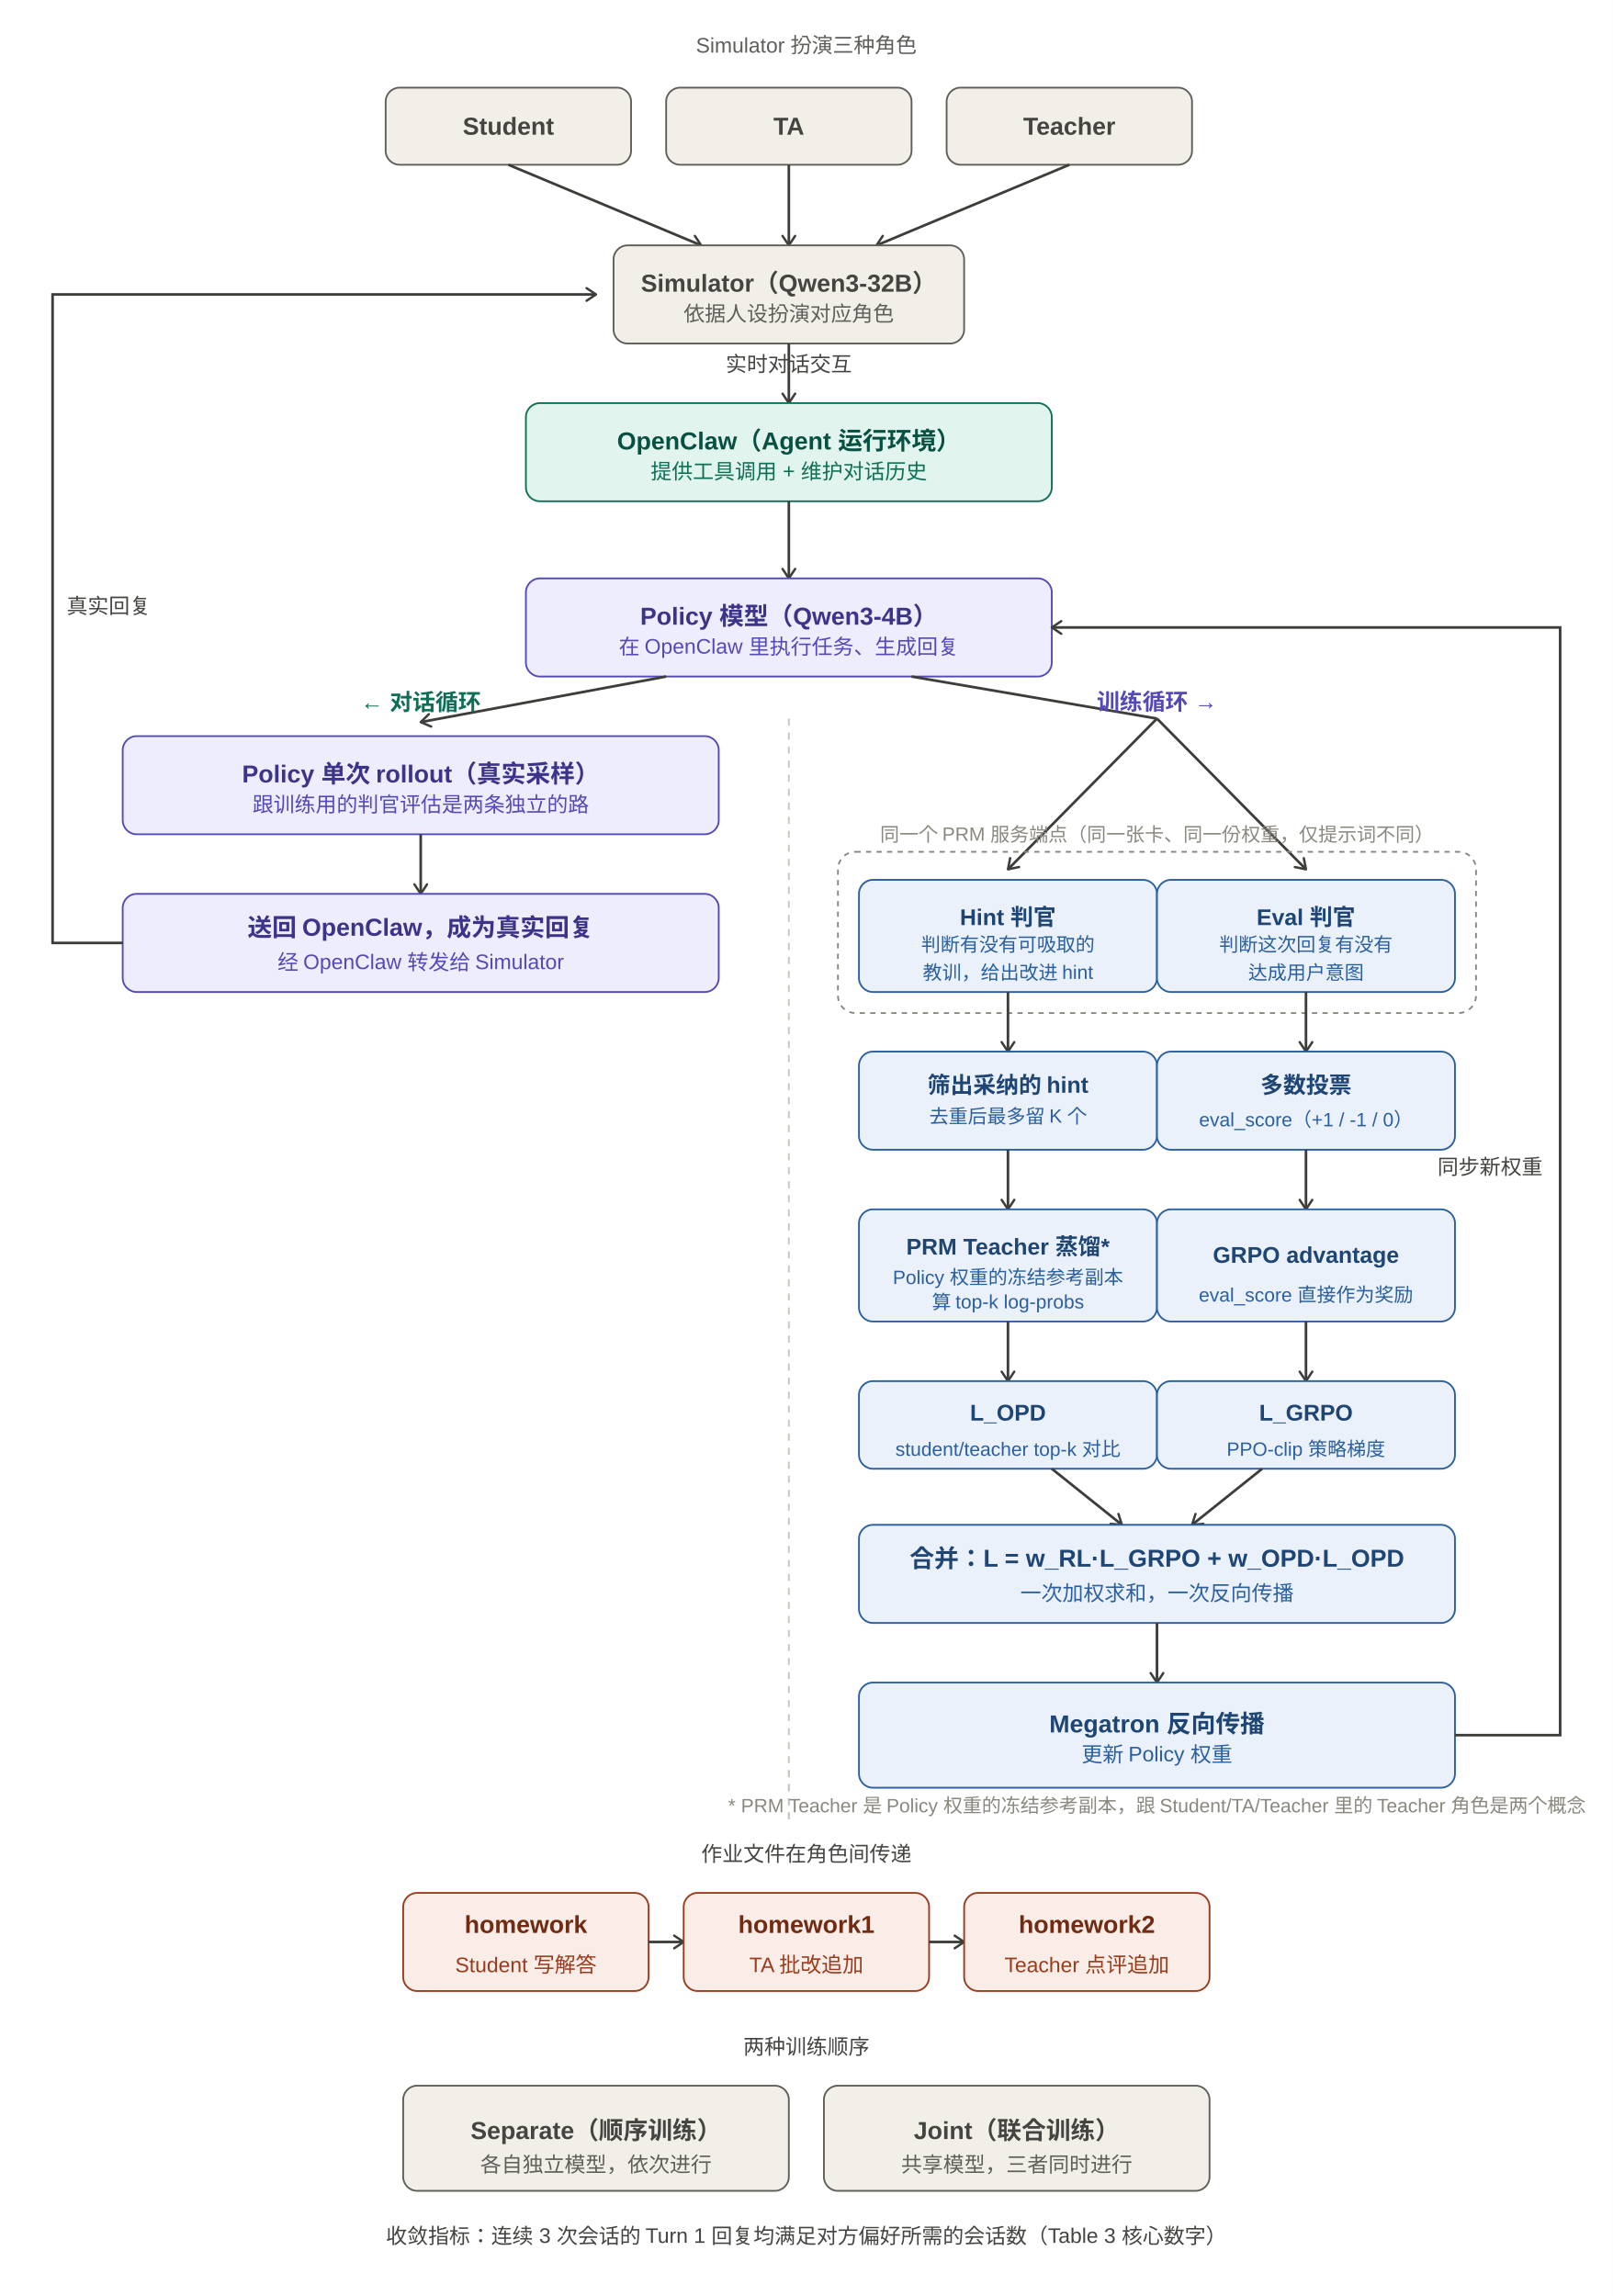
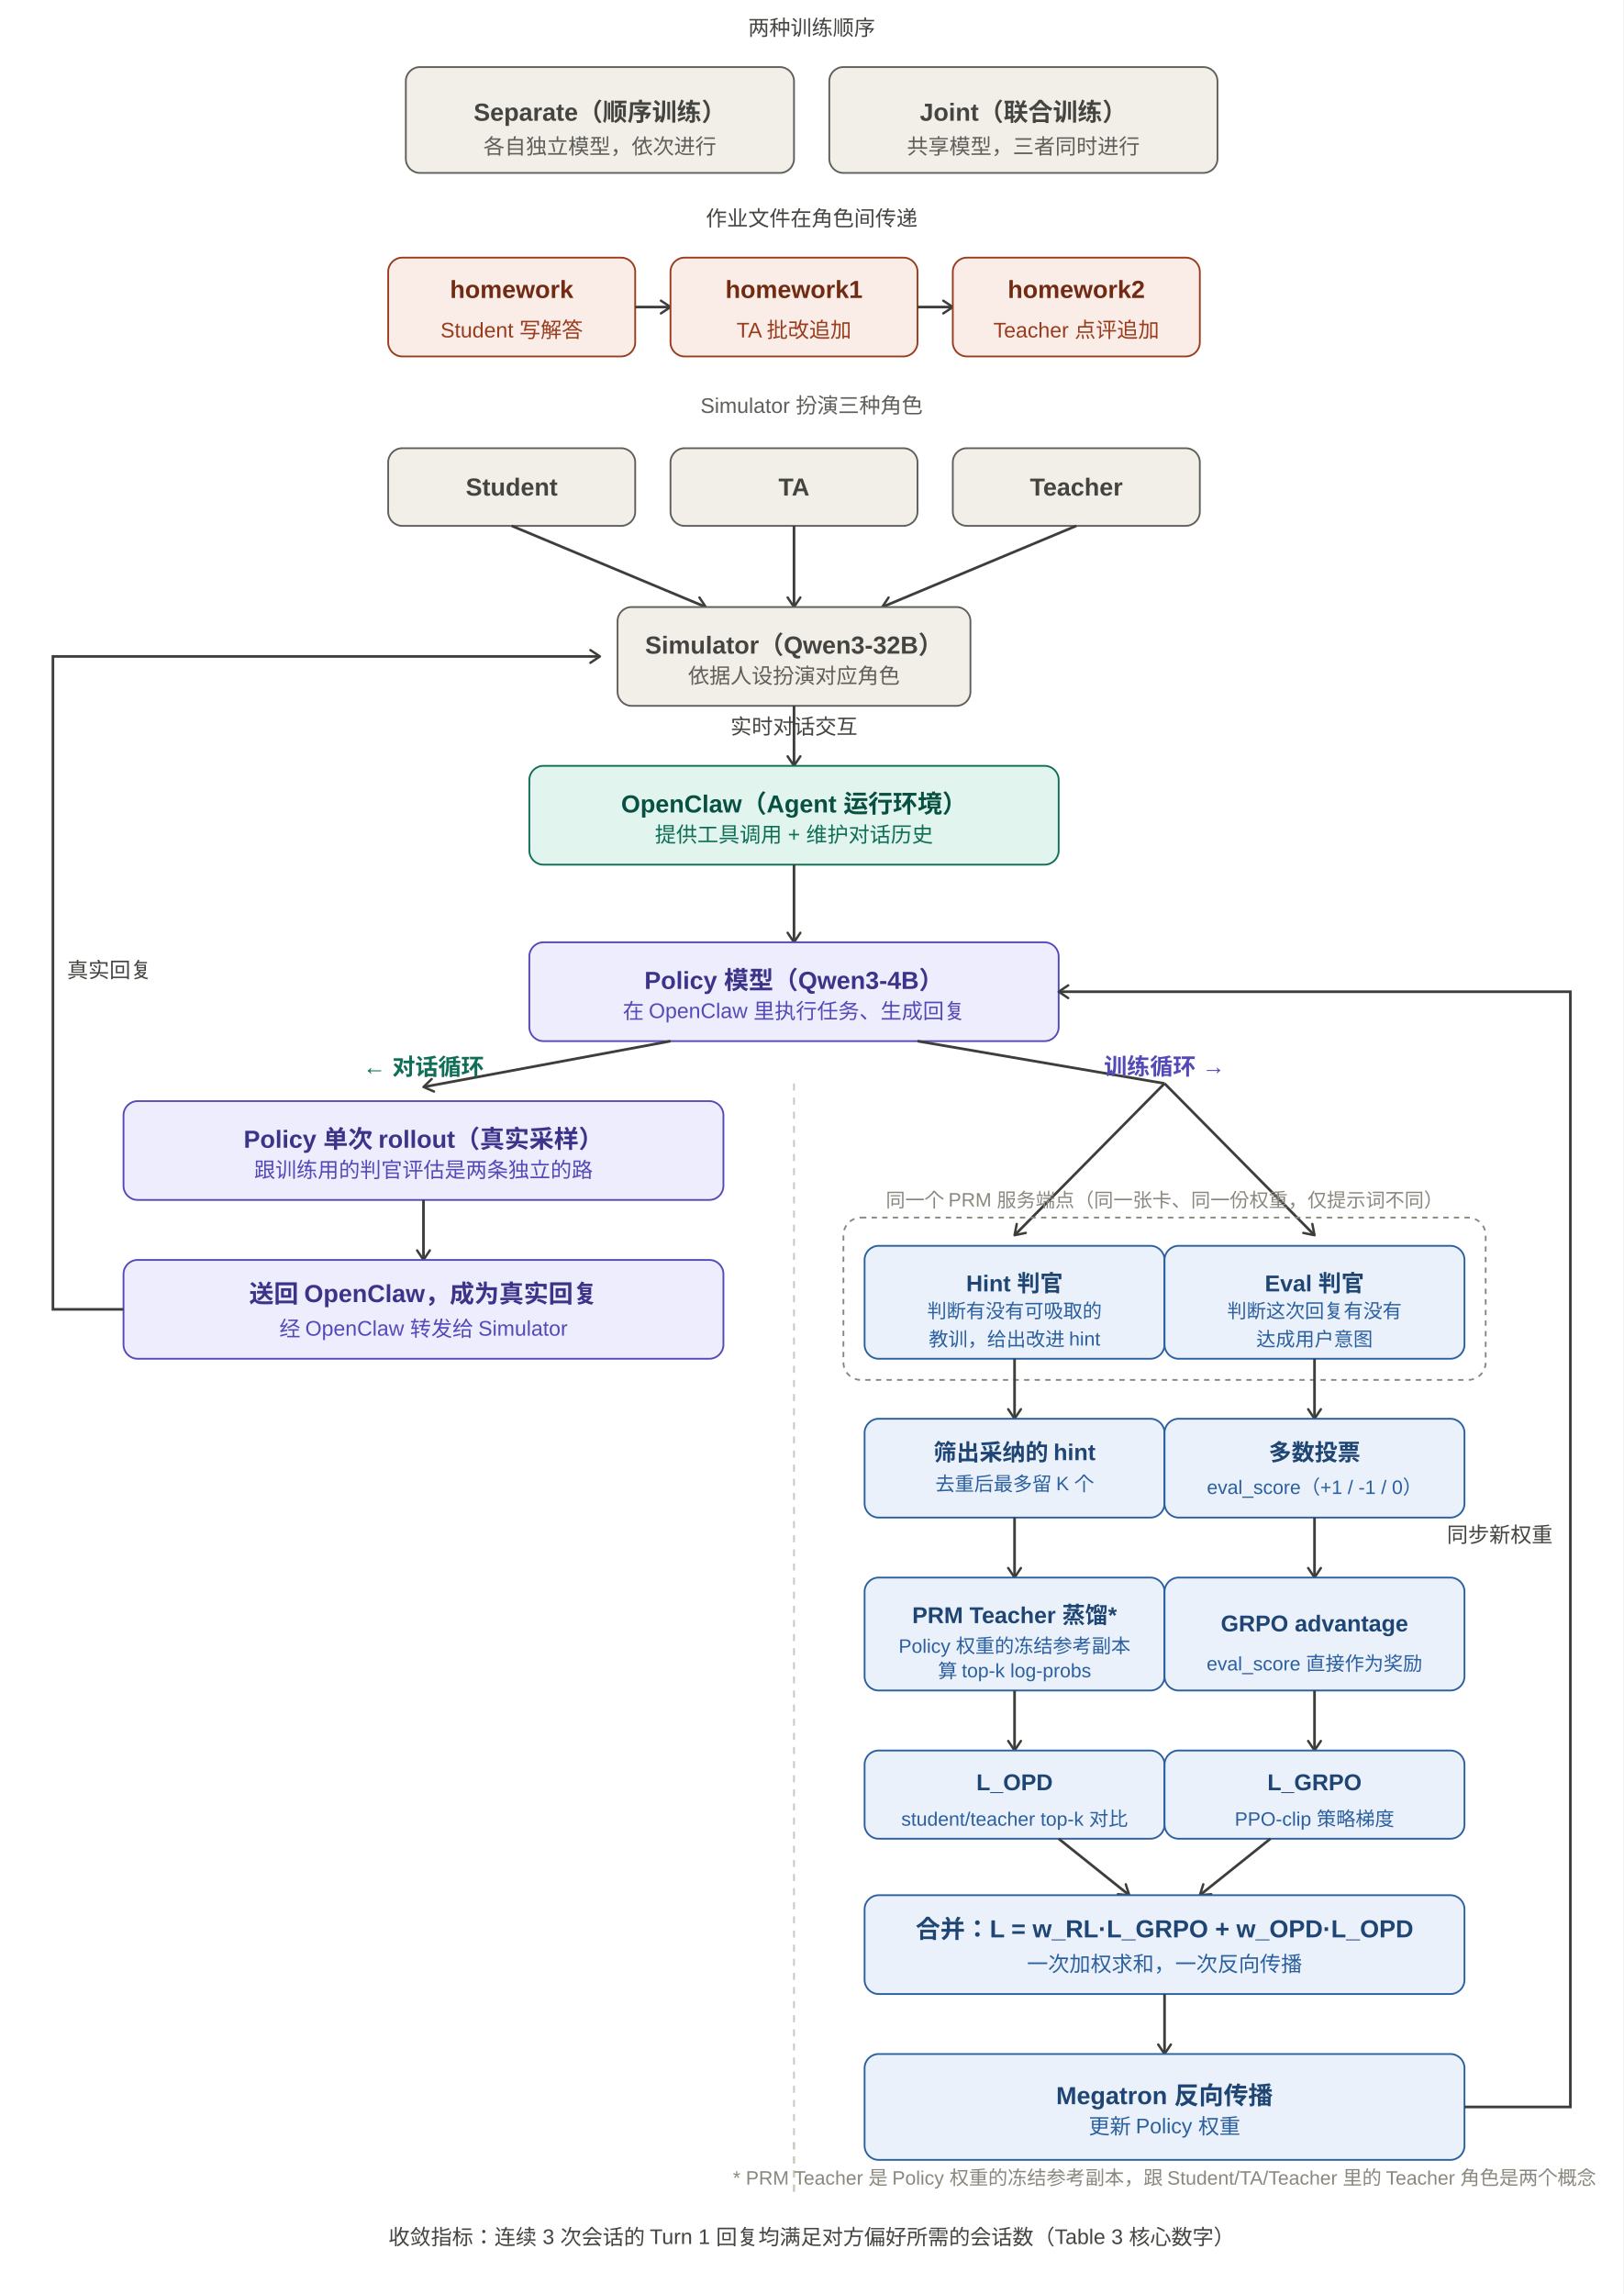
- <svg xmlns="http://www.w3.org/2000/svg" width="920" height="1310" viewBox="0 0 920 1310" role="img">
+ <svg xmlns="http://www.w3.org/2000/svg" width="920" height="1300" viewBox="0 0 920 1300" role="img">
  <defs>
    <marker id="arrow" viewBox="0 0 10 10" refX="8" refY="5" markerWidth="6" markerHeight="6" orient="auto-start-reverse">
      <path d="M2 1L8 5L2 9" fill="none" stroke="#3d3d3a" stroke-width="1.5" stroke-linecap="round" stroke-linejoin="round" />
    </marker>
  </defs>
-   <rect x="0" y="0" width="920" height="1310" fill="#ffffff" />
-   <text x="460" y="30" text-anchor="middle" font-family="Arial, sans-serif" font-size="12" fill="#5F5E5A">Simulator 扮演三种角色</text>
+   <rect x="0" y="0" width="920" height="1300" fill="#ffffff" />
+   <text x="460" y="20" text-anchor="middle" font-family="Arial, sans-serif" font-size="12" fill="#444441">两种训练顺序</text>
  <g>
-     <rect x="220" y="50" width="140" height="44" rx="8" fill="#F1EFE8" stroke="#5F5E5A" stroke-width="1" />
-     <text x="290" y="72" text-anchor="middle" dominant-baseline="central" font-family="Arial, sans-serif" font-size="14" font-weight="600" fill="#444441">Student</text>
+     <rect x="230" y="38" width="220" height="60" rx="8" fill="#F1EFE8" stroke="#5F5E5A" stroke-width="1" />
+     <text x="340" y="60" text-anchor="middle" dominant-baseline="central" font-family="Arial, sans-serif" font-size="14" font-weight="600" fill="#444441">Separate（顺序训练）</text>
+     <text x="340" y="82" text-anchor="middle" dominant-baseline="central" font-family="Arial, sans-serif" font-size="12" fill="#5F5E5A">各自独立模型，依次进行</text>
  </g>
  <g>
-     <rect x="380" y="50" width="140" height="44" rx="8" fill="#F1EFE8" stroke="#5F5E5A" stroke-width="1" />
-     <text x="450" y="72" text-anchor="middle" dominant-baseline="central" font-family="Arial, sans-serif" font-size="14" font-weight="600" fill="#444441">TA</text>
+     <rect x="470" y="38" width="220" height="60" rx="8" fill="#F1EFE8" stroke="#5F5E5A" stroke-width="1" />
+     <text x="580" y="60" text-anchor="middle" dominant-baseline="central" font-family="Arial, sans-serif" font-size="14" font-weight="600" fill="#444441">Joint（联合训练）</text>
+     <text x="580" y="82" text-anchor="middle" dominant-baseline="central" font-family="Arial, sans-serif" font-size="12" fill="#5F5E5A">共享模型，三者同时进行</text>
+   </g>
+   <text x="460" y="128" text-anchor="middle" font-family="Arial, sans-serif" font-size="12" fill="#444441">作业文件在角色间传递</text>
+   <g>
+     <rect x="220" y="146" width="140" height="56" rx="8" fill="#FAECE7" stroke="#993C1D" stroke-width="1" />
+     <text x="290" y="164" text-anchor="middle" dominant-baseline="central" font-family="Arial, sans-serif" font-size="14" font-weight="600" fill="#712B13">homework</text>
+     <text x="290" y="184" text-anchor="middle" dominant-baseline="central" font-family="Arial, sans-serif" font-size="12" fill="#993C1D">Student 写解答</text>
+   </g>
+   <line x1="360" y1="174" x2="380" y2="174" stroke="#3d3d3a" stroke-width="1.5" marker-end="url(#arrow)" />
+   <g>
+     <rect x="380" y="146" width="140" height="56" rx="8" fill="#FAECE7" stroke="#993C1D" stroke-width="1" />
+     <text x="450" y="164" text-anchor="middle" dominant-baseline="central" font-family="Arial, sans-serif" font-size="14" font-weight="600" fill="#712B13">homework1</text>
+     <text x="450" y="184" text-anchor="middle" dominant-baseline="central" font-family="Arial, sans-serif" font-size="12" fill="#993C1D">TA 批改追加</text>
+   </g>
+   <line x1="520" y1="174" x2="540" y2="174" stroke="#3d3d3a" stroke-width="1.5" marker-end="url(#arrow)" />
+   <g>
+     <rect x="540" y="146" width="140" height="56" rx="8" fill="#FAECE7" stroke="#993C1D" stroke-width="1" />
+     <text x="610" y="164" text-anchor="middle" dominant-baseline="central" font-family="Arial, sans-serif" font-size="14" font-weight="600" fill="#712B13">homework2</text>
+     <text x="610" y="184" text-anchor="middle" dominant-baseline="central" font-family="Arial, sans-serif" font-size="12" fill="#993C1D">Teacher 点评追加</text>
+   </g>
+   <text x="460" y="234" text-anchor="middle" font-family="Arial, sans-serif" font-size="12" fill="#5F5E5A">Simulator 扮演三种角色</text>
+   <g>
+     <rect x="220" y="254" width="140" height="44" rx="8" fill="#F1EFE8" stroke="#5F5E5A" stroke-width="1" />
+     <text x="290" y="276" text-anchor="middle" dominant-baseline="central" font-family="Arial, sans-serif" font-size="14" font-weight="600" fill="#444441">Student</text>
  </g>
  <g>
-     <rect x="540" y="50" width="140" height="44" rx="8" fill="#F1EFE8" stroke="#5F5E5A" stroke-width="1" />
-     <text x="610" y="72" text-anchor="middle" dominant-baseline="central" font-family="Arial, sans-serif" font-size="14" font-weight="600" fill="#444441">Teacher</text>
-   </g>
-   <line x1="290" y1="94" x2="400" y2="140" stroke="#3d3d3a" stroke-width="1.5" marker-end="url(#arrow)" />
-   <line x1="450" y1="94" x2="450" y2="140" stroke="#3d3d3a" stroke-width="1.5" marker-end="url(#arrow)" />
-   <line x1="610" y1="94" x2="500" y2="140" stroke="#3d3d3a" stroke-width="1.5" marker-end="url(#arrow)" />
-   <g>
-     <rect x="350" y="140" width="200" height="56" rx="8" fill="#F1EFE8" stroke="#5F5E5A" stroke-width="1" />
-     <text x="450" y="158" text-anchor="middle" dominant-baseline="central" font-family="Arial, sans-serif" font-size="14" font-weight="600" fill="#444441">Simulator（Qwen3-32B）</text>
-     <text x="450" y="178" text-anchor="middle" dominant-baseline="central" font-family="Arial, sans-serif" font-size="12" fill="#5F5E5A">依据人设扮演对应角色</text>
-   </g>
-   <text x="450" y="212" text-anchor="middle" font-family="Arial, sans-serif" font-size="12" fill="#444441">实时对话交互</text>
-   <line x1="450" y1="196" x2="450" y2="230" stroke="#3d3d3a" stroke-width="1.5" marker-end="url(#arrow)" />
-   <g>
-     <rect x="300" y="230" width="300" height="56" rx="8" fill="#E1F5EE" stroke="#0F6E56" stroke-width="1" />
-     <text x="450" y="248" text-anchor="middle" dominant-baseline="central" font-family="Arial, sans-serif" font-size="14" font-weight="600" fill="#085041">OpenClaw（Agent 运行环境）</text>
-     <text x="450" y="268" text-anchor="middle" dominant-baseline="central" font-family="Arial, sans-serif" font-size="12" fill="#0F6E56">提供工具调用 + 维护对话历史</text>
-   </g>
-   <line x1="450" y1="286" x2="450" y2="330" stroke="#3d3d3a" stroke-width="1.5" marker-end="url(#arrow)" />
-   <g>
-     <rect x="300" y="330" width="300" height="56" rx="8" fill="#EEEDFE" stroke="#534AB7" stroke-width="1" />
-     <text x="450" y="348" text-anchor="middle" dominant-baseline="central" font-family="Arial, sans-serif" font-size="14" font-weight="600" fill="#3C3489">Policy 模型（Qwen3-4B）</text>
-     <text x="450" y="368" text-anchor="middle" dominant-baseline="central" font-family="Arial, sans-serif" font-size="12" fill="#534AB7">在 OpenClaw 里执行任务、生成回复</text>
-   </g>
-   <line x1="380" y1="386" x2="240" y2="412" stroke="#3d3d3a" stroke-width="1.5" marker-end="url(#arrow)" />
-   <line x1="520" y1="386" x2="660" y2="410" stroke="#3d3d3a" stroke-width="1.5" />
-   <line x1="660" y1="410" x2="575" y2="496" stroke="#3d3d3a" stroke-width="1.5" marker-end="url(#arrow)" />
-   <line x1="660" y1="410" x2="745" y2="496" stroke="#3d3d3a" stroke-width="1.5" marker-end="url(#arrow)" />
-   <line x1="450" y1="1010" x2="450" y2="1040" stroke="#C9C6BC" stroke-width="1" stroke-dasharray="4 4" />
-   <line x1="450" y1="410" x2="450" y2="1040" stroke="#C9C6BC" stroke-width="1" stroke-dasharray="4 4" />
-   <text x="240" y="405" text-anchor="middle" font-family="Arial, sans-serif" font-size="13" font-weight="600" fill="#0F6E56">← 对话循环</text>
-   <text x="660" y="405" text-anchor="middle" font-family="Arial, sans-serif" font-size="13" font-weight="600" fill="#534AB7">训练循环 →</text>
-   <g>
-     <rect x="70" y="420" width="340" height="56" rx="8" fill="#EEEDFE" stroke="#534AB7" stroke-width="1" />
-     <text x="240" y="438" text-anchor="middle" dominant-baseline="central" font-family="Arial, sans-serif" font-size="14" font-weight="600" fill="#3C3489">Policy 单次 rollout（真实采样）</text>
-     <text x="240" y="458" text-anchor="middle" dominant-baseline="central" font-family="Arial, sans-serif" font-size="12" fill="#534AB7">跟训练用的判官评估是两条独立的路</text>
-   </g>
-   <line x1="240" y1="476" x2="240" y2="510" stroke="#3d3d3a" stroke-width="1.5" marker-end="url(#arrow)" />
-   <g>
-     <rect x="70" y="510" width="340" height="56" rx="8" fill="#EEEDFE" stroke="#534AB7" stroke-width="1" />
-     <text x="240" y="528" text-anchor="middle" dominant-baseline="central" font-family="Arial, sans-serif" font-size="14" font-weight="600" fill="#3C3489">送回 OpenClaw，成为真实回复</text>
-     <text x="240" y="548" text-anchor="middle" dominant-baseline="central" font-family="Arial, sans-serif" font-size="12" fill="#534AB7">经 OpenClaw 转发给 Simulator</text>
-   </g>
-   <path d="M70,538 L30,538 L30,168 L340,168" fill="none" stroke="#3d3d3a" stroke-width="1.5" marker-end="url(#arrow)" />
-   <text x="38" y="350" text-anchor="start" font-family="Arial, sans-serif" font-size="12" fill="#444441">真实回复</text>
-   <rect x="478" y="486" width="364" height="92" rx="10" fill="none" stroke="#8A887E" stroke-width="1" stroke-dasharray="3 3" />
-   <text x="660" y="480" text-anchor="middle" font-family="Arial, sans-serif" font-size="11" fill="#8A887E">同一个 PRM 服务端点（同一张卡、同一份权重，仅提示词不同）</text>
-   <g>
-     <rect x="490" y="502" width="170" height="64" rx="8" fill="#EAF1FB" stroke="#2B5F9E" stroke-width="1" />
-     <text x="575" y="520" text-anchor="middle" dominant-baseline="central" font-family="Arial, sans-serif" font-size="13" font-weight="600" fill="#1E4573">Hint 判官</text>
-     <text x="575" y="538" text-anchor="middle" dominant-baseline="central" font-family="Arial, sans-serif" font-size="11" fill="#2B5F9E">判断有没有可吸取的</text>
-     <text x="575" y="554" text-anchor="middle" dominant-baseline="central" font-family="Arial, sans-serif" font-size="11" fill="#2B5F9E">教训，给出改进 hint</text>
+     <rect x="380" y="254" width="140" height="44" rx="8" fill="#F1EFE8" stroke="#5F5E5A" stroke-width="1" />
+     <text x="450" y="276" text-anchor="middle" dominant-baseline="central" font-family="Arial, sans-serif" font-size="14" font-weight="600" fill="#444441">TA</text>
  </g>
  <g>
-     <rect x="660" y="502" width="170" height="64" rx="8" fill="#EAF1FB" stroke="#2B5F9E" stroke-width="1" />
-     <text x="745" y="520" text-anchor="middle" dominant-baseline="central" font-family="Arial, sans-serif" font-size="13" font-weight="600" fill="#1E4573">Eval 判官</text>
-     <text x="745" y="538" text-anchor="middle" dominant-baseline="central" font-family="Arial, sans-serif" font-size="11" fill="#2B5F9E">判断这次回复有没有</text>
-     <text x="745" y="554" text-anchor="middle" dominant-baseline="central" font-family="Arial, sans-serif" font-size="11" fill="#2B5F9E">达成用户意图</text>
+     <rect x="540" y="254" width="140" height="44" rx="8" fill="#F1EFE8" stroke="#5F5E5A" stroke-width="1" />
+     <text x="610" y="276" text-anchor="middle" dominant-baseline="central" font-family="Arial, sans-serif" font-size="14" font-weight="600" fill="#444441">Teacher</text>
  </g>
-   <line x1="575" y1="566" x2="575" y2="600" stroke="#3d3d3a" stroke-width="1.5" marker-end="url(#arrow)" />
-   <line x1="745" y1="566" x2="745" y2="600" stroke="#3d3d3a" stroke-width="1.5" marker-end="url(#arrow)" />
+   <line x1="290" y1="298" x2="400" y2="344" stroke="#3d3d3a" stroke-width="1.5" marker-end="url(#arrow)" />
+   <line x1="450" y1="298" x2="450" y2="344" stroke="#3d3d3a" stroke-width="1.5" marker-end="url(#arrow)" />
+   <line x1="610" y1="298" x2="500" y2="344" stroke="#3d3d3a" stroke-width="1.5" marker-end="url(#arrow)" />
  <g>
-     <rect x="490" y="600" width="170" height="56" rx="8" fill="#EAF1FB" stroke="#2B5F9E" stroke-width="1" />
-     <text x="575" y="618" text-anchor="middle" dominant-baseline="central" font-family="Arial, sans-serif" font-size="13" font-weight="600" fill="#1E4573">筛出采纳的 hint</text>
-     <text x="575" y="636" text-anchor="middle" dominant-baseline="central" font-family="Arial, sans-serif" font-size="11" fill="#2B5F9E">去重后最多留 K 个</text>
+     <rect x="350" y="344" width="200" height="56" rx="8" fill="#F1EFE8" stroke="#5F5E5A" stroke-width="1" />
+     <text x="450" y="362" text-anchor="middle" dominant-baseline="central" font-family="Arial, sans-serif" font-size="14" font-weight="600" fill="#444441">Simulator（Qwen3-32B）</text>
+     <text x="450" y="382" text-anchor="middle" dominant-baseline="central" font-family="Arial, sans-serif" font-size="12" fill="#5F5E5A">依据人设扮演对应角色</text>
+   </g>
+   <text x="450" y="416" text-anchor="middle" font-family="Arial, sans-serif" font-size="12" fill="#444441">实时对话交互</text>
+   <line x1="450" y1="400" x2="450" y2="434" stroke="#3d3d3a" stroke-width="1.5" marker-end="url(#arrow)" />
+   <g>
+     <rect x="300" y="434" width="300" height="56" rx="8" fill="#E1F5EE" stroke="#0F6E56" stroke-width="1" />
+     <text x="450" y="452" text-anchor="middle" dominant-baseline="central" font-family="Arial, sans-serif" font-size="14" font-weight="600" fill="#085041">OpenClaw（Agent 运行环境）</text>
+     <text x="450" y="472" text-anchor="middle" dominant-baseline="central" font-family="Arial, sans-serif" font-size="12" fill="#0F6E56">提供工具调用 + 维护对话历史</text>
+   </g>
+   <line x1="450" y1="490" x2="450" y2="534" stroke="#3d3d3a" stroke-width="1.5" marker-end="url(#arrow)" />
+   <g>
+     <rect x="300" y="534" width="300" height="56" rx="8" fill="#EEEDFE" stroke="#534AB7" stroke-width="1" />
+     <text x="450" y="552" text-anchor="middle" dominant-baseline="central" font-family="Arial, sans-serif" font-size="14" font-weight="600" fill="#3C3489">Policy 模型（Qwen3-4B）</text>
+     <text x="450" y="572" text-anchor="middle" dominant-baseline="central" font-family="Arial, sans-serif" font-size="12" fill="#534AB7">在 OpenClaw 里执行任务、生成回复</text>
+   </g>
+   <line x1="380" y1="590" x2="240" y2="616" stroke="#3d3d3a" stroke-width="1.5" marker-end="url(#arrow)" />
+   <line x1="520" y1="590" x2="660" y2="614" stroke="#3d3d3a" stroke-width="1.5" />
+   <line x1="660" y1="614" x2="575" y2="700" stroke="#3d3d3a" stroke-width="1.5" marker-end="url(#arrow)" />
+   <line x1="660" y1="614" x2="745" y2="700" stroke="#3d3d3a" stroke-width="1.5" marker-end="url(#arrow)" />
+   <line x1="450" y1="1214" x2="450" y2="1244" stroke="#C9C6BC" stroke-width="1" stroke-dasharray="4 4" />
+   <line x1="450" y1="614" x2="450" y2="1244" stroke="#C9C6BC" stroke-width="1" stroke-dasharray="4 4" />
+   <text x="240" y="609" text-anchor="middle" font-family="Arial, sans-serif" font-size="13" font-weight="600" fill="#0F6E56">← 对话循环</text>
+   <text x="660" y="609" text-anchor="middle" font-family="Arial, sans-serif" font-size="13" font-weight="600" fill="#534AB7">训练循环 →</text>
+   <g>
+     <rect x="70" y="624" width="340" height="56" rx="8" fill="#EEEDFE" stroke="#534AB7" stroke-width="1" />
+     <text x="240" y="642" text-anchor="middle" dominant-baseline="central" font-family="Arial, sans-serif" font-size="14" font-weight="600" fill="#3C3489">Policy 单次 rollout（真实采样）</text>
+     <text x="240" y="662" text-anchor="middle" dominant-baseline="central" font-family="Arial, sans-serif" font-size="12" fill="#534AB7">跟训练用的判官评估是两条独立的路</text>
+   </g>
+   <line x1="240" y1="680" x2="240" y2="714" stroke="#3d3d3a" stroke-width="1.5" marker-end="url(#arrow)" />
+   <g>
+     <rect x="70" y="714" width="340" height="56" rx="8" fill="#EEEDFE" stroke="#534AB7" stroke-width="1" />
+     <text x="240" y="732" text-anchor="middle" dominant-baseline="central" font-family="Arial, sans-serif" font-size="14" font-weight="600" fill="#3C3489">送回 OpenClaw，成为真实回复</text>
+     <text x="240" y="752" text-anchor="middle" dominant-baseline="central" font-family="Arial, sans-serif" font-size="12" fill="#534AB7">经 OpenClaw 转发给 Simulator</text>
+   </g>
+   <path d="M70,742 L30,742 L30,372 L340,372" fill="none" stroke="#3d3d3a" stroke-width="1.5" marker-end="url(#arrow)" />
+   <text x="38" y="554" text-anchor="start" font-family="Arial, sans-serif" font-size="12" fill="#444441">真实回复</text>
+   <rect x="478" y="690" width="364" height="92" rx="10" fill="none" stroke="#8A887E" stroke-width="1" stroke-dasharray="3 3" />
+   <text x="660" y="684" text-anchor="middle" font-family="Arial, sans-serif" font-size="11" fill="#8A887E">同一个 PRM 服务端点（同一张卡、同一份权重，仅提示词不同）</text>
+   <g>
+     <rect x="490" y="706" width="170" height="64" rx="8" fill="#EAF1FB" stroke="#2B5F9E" stroke-width="1" />
+     <text x="575" y="724" text-anchor="middle" dominant-baseline="central" font-family="Arial, sans-serif" font-size="13" font-weight="600" fill="#1E4573">Hint 判官</text>
+     <text x="575" y="742" text-anchor="middle" dominant-baseline="central" font-family="Arial, sans-serif" font-size="11" fill="#2B5F9E">判断有没有可吸取的</text>
+     <text x="575" y="758" text-anchor="middle" dominant-baseline="central" font-family="Arial, sans-serif" font-size="11" fill="#2B5F9E">教训，给出改进 hint</text>
  </g>
  <g>
-     <rect x="660" y="600" width="170" height="56" rx="8" fill="#EAF1FB" stroke="#2B5F9E" stroke-width="1" />
-     <text x="745" y="618" text-anchor="middle" dominant-baseline="central" font-family="Arial, sans-serif" font-size="13" font-weight="600" fill="#1E4573">多数投票</text>
-     <text x="745" y="636" text-anchor="middle" dominant-baseline="central" font-family="Arial, sans-serif" font-size="11" fill="#2B5F9E">eval_score（+1 / -1 / 0）</text>
+     <rect x="660" y="706" width="170" height="64" rx="8" fill="#EAF1FB" stroke="#2B5F9E" stroke-width="1" />
+     <text x="745" y="724" text-anchor="middle" dominant-baseline="central" font-family="Arial, sans-serif" font-size="13" font-weight="600" fill="#1E4573">Eval 判官</text>
+     <text x="745" y="742" text-anchor="middle" dominant-baseline="central" font-family="Arial, sans-serif" font-size="11" fill="#2B5F9E">判断这次回复有没有</text>
+     <text x="745" y="758" text-anchor="middle" dominant-baseline="central" font-family="Arial, sans-serif" font-size="11" fill="#2B5F9E">达成用户意图</text>
  </g>
-   <line x1="575" y1="656" x2="575" y2="690" stroke="#3d3d3a" stroke-width="1.5" marker-end="url(#arrow)" />
-   <line x1="745" y1="656" x2="745" y2="690" stroke="#3d3d3a" stroke-width="1.5" marker-end="url(#arrow)" />
+   <line x1="575" y1="770" x2="575" y2="804" stroke="#3d3d3a" stroke-width="1.5" marker-end="url(#arrow)" />
+   <line x1="745" y1="770" x2="745" y2="804" stroke="#3d3d3a" stroke-width="1.5" marker-end="url(#arrow)" />
  <g>
-     <rect x="490" y="690" width="170" height="64" rx="8" fill="#EAF1FB" stroke="#2B5F9E" stroke-width="1" />
-     <text x="575" y="708" text-anchor="middle" dominant-baseline="central" font-family="Arial, sans-serif" font-size="13" font-weight="600" fill="#1E4573">PRM Teacher 蒸馏*</text>
-     <text x="575" y="726" text-anchor="middle" dominant-baseline="central" font-family="Arial, sans-serif" font-size="11" fill="#2B5F9E">Policy 权重的冻结参考副本</text>
-     <text x="575" y="742" text-anchor="middle" dominant-baseline="central" font-family="Arial, sans-serif" font-size="11" fill="#2B5F9E">算 top-k log-probs</text>
+     <rect x="490" y="804" width="170" height="56" rx="8" fill="#EAF1FB" stroke="#2B5F9E" stroke-width="1" />
+     <text x="575" y="822" text-anchor="middle" dominant-baseline="central" font-family="Arial, sans-serif" font-size="13" font-weight="600" fill="#1E4573">筛出采纳的 hint</text>
+     <text x="575" y="840" text-anchor="middle" dominant-baseline="central" font-family="Arial, sans-serif" font-size="11" fill="#2B5F9E">去重后最多留 K 个</text>
  </g>
  <g>
-     <rect x="660" y="690" width="170" height="64" rx="8" fill="#EAF1FB" stroke="#2B5F9E" stroke-width="1" />
-     <text x="745" y="716" text-anchor="middle" dominant-baseline="central" font-family="Arial, sans-serif" font-size="13" font-weight="600" fill="#1E4573">GRPO advantage</text>
-     <text x="745" y="736" text-anchor="middle" dominant-baseline="central" font-family="Arial, sans-serif" font-size="11" fill="#2B5F9E">eval_score 直接作为奖励</text>
+     <rect x="660" y="804" width="170" height="56" rx="8" fill="#EAF1FB" stroke="#2B5F9E" stroke-width="1" />
+     <text x="745" y="822" text-anchor="middle" dominant-baseline="central" font-family="Arial, sans-serif" font-size="13" font-weight="600" fill="#1E4573">多数投票</text>
+     <text x="745" y="840" text-anchor="middle" dominant-baseline="central" font-family="Arial, sans-serif" font-size="11" fill="#2B5F9E">eval_score（+1 / -1 / 0）</text>
  </g>
-   <line x1="575" y1="754" x2="575" y2="788" stroke="#3d3d3a" stroke-width="1.5" marker-end="url(#arrow)" />
-   <line x1="745" y1="754" x2="745" y2="788" stroke="#3d3d3a" stroke-width="1.5" marker-end="url(#arrow)" />
+   <line x1="575" y1="860" x2="575" y2="894" stroke="#3d3d3a" stroke-width="1.5" marker-end="url(#arrow)" />
+   <line x1="745" y1="860" x2="745" y2="894" stroke="#3d3d3a" stroke-width="1.5" marker-end="url(#arrow)" />
  <g>
-     <rect x="490" y="788" width="170" height="50" rx="8" fill="#EAF1FB" stroke="#2B5F9E" stroke-width="1" />
-     <text x="575" y="806" text-anchor="middle" dominant-baseline="central" font-family="Arial, sans-serif" font-size="13" font-weight="600" fill="#1E4573">L_OPD</text>
-     <text x="575" y="824" text-anchor="middle" dominant-baseline="central" font-family="Arial, sans-serif" font-size="11" fill="#2B5F9E">student/teacher top-k 对比</text>
+     <rect x="490" y="894" width="170" height="64" rx="8" fill="#EAF1FB" stroke="#2B5F9E" stroke-width="1" />
+     <text x="575" y="912" text-anchor="middle" dominant-baseline="central" font-family="Arial, sans-serif" font-size="13" font-weight="600" fill="#1E4573">PRM Teacher 蒸馏*</text>
+     <text x="575" y="930" text-anchor="middle" dominant-baseline="central" font-family="Arial, sans-serif" font-size="11" fill="#2B5F9E">Policy 权重的冻结参考副本</text>
+     <text x="575" y="946" text-anchor="middle" dominant-baseline="central" font-family="Arial, sans-serif" font-size="11" fill="#2B5F9E">算 top-k log-probs</text>
  </g>
  <g>
-     <rect x="660" y="788" width="170" height="50" rx="8" fill="#EAF1FB" stroke="#2B5F9E" stroke-width="1" />
-     <text x="745" y="806" text-anchor="middle" dominant-baseline="central" font-family="Arial, sans-serif" font-size="13" font-weight="600" fill="#1E4573">L_GRPO</text>
-     <text x="745" y="824" text-anchor="middle" dominant-baseline="central" font-family="Arial, sans-serif" font-size="11" fill="#2B5F9E">PPO-clip 策略梯度</text>
+     <rect x="660" y="894" width="170" height="64" rx="8" fill="#EAF1FB" stroke="#2B5F9E" stroke-width="1" />
+     <text x="745" y="920" text-anchor="middle" dominant-baseline="central" font-family="Arial, sans-serif" font-size="13" font-weight="600" fill="#1E4573">GRPO advantage</text>
+     <text x="745" y="940" text-anchor="middle" dominant-baseline="central" font-family="Arial, sans-serif" font-size="11" fill="#2B5F9E">eval_score 直接作为奖励</text>
  </g>
-   <line x1="600" y1="838" x2="640" y2="870" stroke="#3d3d3a" stroke-width="1.5" marker-end="url(#arrow)" />
-   <line x1="720" y1="838" x2="680" y2="870" stroke="#3d3d3a" stroke-width="1.5" marker-end="url(#arrow)" />
+   <line x1="575" y1="958" x2="575" y2="992" stroke="#3d3d3a" stroke-width="1.5" marker-end="url(#arrow)" />
+   <line x1="745" y1="958" x2="745" y2="992" stroke="#3d3d3a" stroke-width="1.5" marker-end="url(#arrow)" />
  <g>
-     <rect x="490" y="870" width="340" height="56" rx="8" fill="#EAF1FB" stroke="#2B5F9E" stroke-width="1" />
-     <text x="660" y="888" text-anchor="middle" dominant-baseline="central" font-family="Arial, sans-serif" font-size="14" font-weight="600" fill="#1E4573">合并：L = w_RL·L_GRPO + w_OPD·L_OPD</text>
-     <text x="660" y="908" text-anchor="middle" dominant-baseline="central" font-family="Arial, sans-serif" font-size="12" fill="#2B5F9E">一次加权求和，一次反向传播</text>
-   </g>
-   <line x1="660" y1="926" x2="660" y2="960" stroke="#3d3d3a" stroke-width="1.5" marker-end="url(#arrow)" />
-   <g>
-     <rect x="490" y="960" width="340" height="60" rx="8" fill="#EAF1FB" stroke="#2B5F9E" stroke-width="1" />
-     <text x="660" y="980" text-anchor="middle" dominant-baseline="central" font-family="Arial, sans-serif" font-size="14" font-weight="600" fill="#1E4573">Megatron 反向传播</text>
-     <text x="660" y="1000" text-anchor="middle" dominant-baseline="central" font-family="Arial, sans-serif" font-size="12" fill="#2B5F9E">更新 Policy 权重</text>
-   </g>
-   <path d="M830,990 L890,990 L890,358 L600,358" fill="none" stroke="#3d3d3a" stroke-width="1.5" marker-end="url(#arrow)" />
-   <text x="820" y="670" text-anchor="start" font-family="Arial, sans-serif" font-size="12" fill="#444441">同步新权重</text>
-   <text x="660" y="1034" text-anchor="middle" font-family="Arial, sans-serif" font-size="11" fill="#8A887E">* PRM Teacher 是 Policy 权重的冻结参考副本，跟 Student/TA/Teacher 里的 Teacher 角色是两个概念</text>
-   <text x="460" y="1062" text-anchor="middle" font-family="Arial, sans-serif" font-size="12" fill="#444441">作业文件在角色间传递</text>
-   <g>
-     <rect x="230" y="1080" width="140" height="56" rx="8" fill="#FAECE7" stroke="#993C1D" stroke-width="1" />
-     <text x="300" y="1098" text-anchor="middle" dominant-baseline="central" font-family="Arial, sans-serif" font-size="14" font-weight="600" fill="#712B13">homework</text>
-     <text x="300" y="1118" text-anchor="middle" dominant-baseline="central" font-family="Arial, sans-serif" font-size="12" fill="#993C1D">Student 写解答</text>
-   </g>
-   <line x1="370" y1="1108" x2="390" y2="1108" stroke="#3d3d3a" stroke-width="1.5" marker-end="url(#arrow)" />
-   <g>
-     <rect x="390" y="1080" width="140" height="56" rx="8" fill="#FAECE7" stroke="#993C1D" stroke-width="1" />
-     <text x="460" y="1098" text-anchor="middle" dominant-baseline="central" font-family="Arial, sans-serif" font-size="14" font-weight="600" fill="#712B13">homework1</text>
-     <text x="460" y="1118" text-anchor="middle" dominant-baseline="central" font-family="Arial, sans-serif" font-size="12" fill="#993C1D">TA 批改追加</text>
-   </g>
-   <line x1="530" y1="1108" x2="550" y2="1108" stroke="#3d3d3a" stroke-width="1.5" marker-end="url(#arrow)" />
-   <g>
-     <rect x="550" y="1080" width="140" height="56" rx="8" fill="#FAECE7" stroke="#993C1D" stroke-width="1" />
-     <text x="620" y="1098" text-anchor="middle" dominant-baseline="central" font-family="Arial, sans-serif" font-size="14" font-weight="600" fill="#712B13">homework2</text>
-     <text x="620" y="1118" text-anchor="middle" dominant-baseline="central" font-family="Arial, sans-serif" font-size="12" fill="#993C1D">Teacher 点评追加</text>
-   </g>
-   <text x="460" y="1172" text-anchor="middle" font-family="Arial, sans-serif" font-size="12" fill="#444441">两种训练顺序</text>
-   <g>
-     <rect x="230" y="1190" width="220" height="60" rx="8" fill="#F1EFE8" stroke="#5F5E5A" stroke-width="1" />
-     <text x="340" y="1212" text-anchor="middle" dominant-baseline="central" font-family="Arial, sans-serif" font-size="14" font-weight="600" fill="#444441">Separate（顺序训练）</text>
-     <text x="340" y="1234" text-anchor="middle" dominant-baseline="central" font-family="Arial, sans-serif" font-size="12" fill="#5F5E5A">各自独立模型，依次进行</text>
+     <rect x="490" y="992" width="170" height="50" rx="8" fill="#EAF1FB" stroke="#2B5F9E" stroke-width="1" />
+     <text x="575" y="1010" text-anchor="middle" dominant-baseline="central" font-family="Arial, sans-serif" font-size="13" font-weight="600" fill="#1E4573">L_OPD</text>
+     <text x="575" y="1028" text-anchor="middle" dominant-baseline="central" font-family="Arial, sans-serif" font-size="11" fill="#2B5F9E">student/teacher top-k 对比</text>
  </g>
  <g>
-     <rect x="470" y="1190" width="220" height="60" rx="8" fill="#F1EFE8" stroke="#5F5E5A" stroke-width="1" />
-     <text x="580" y="1212" text-anchor="middle" dominant-baseline="central" font-family="Arial, sans-serif" font-size="14" font-weight="600" fill="#444441">Joint（联合训练）</text>
-     <text x="580" y="1234" text-anchor="middle" dominant-baseline="central" font-family="Arial, sans-serif" font-size="12" fill="#5F5E5A">共享模型，三者同时进行</text>
+     <rect x="660" y="992" width="170" height="50" rx="8" fill="#EAF1FB" stroke="#2B5F9E" stroke-width="1" />
+     <text x="745" y="1010" text-anchor="middle" dominant-baseline="central" font-family="Arial, sans-serif" font-size="13" font-weight="600" fill="#1E4573">L_GRPO</text>
+     <text x="745" y="1028" text-anchor="middle" dominant-baseline="central" font-family="Arial, sans-serif" font-size="11" fill="#2B5F9E">PPO-clip 策略梯度</text>
  </g>
-   <text x="460" y="1280" text-anchor="middle" font-family="Arial, sans-serif" font-size="12" fill="#444441">收敛指标：连续 3 次会话的 Turn 1 回复均满足对方偏好所需的会话数（Table 3 核心数字）</text>
+   <line x1="600" y1="1042" x2="640" y2="1074" stroke="#3d3d3a" stroke-width="1.5" marker-end="url(#arrow)" />
+   <line x1="720" y1="1042" x2="680" y2="1074" stroke="#3d3d3a" stroke-width="1.5" marker-end="url(#arrow)" />
+   <g>
+     <rect x="490" y="1074" width="340" height="56" rx="8" fill="#EAF1FB" stroke="#2B5F9E" stroke-width="1" />
+     <text x="660" y="1092" text-anchor="middle" dominant-baseline="central" font-family="Arial, sans-serif" font-size="14" font-weight="600" fill="#1E4573">合并：L = w_RL·L_GRPO + w_OPD·L_OPD</text>
+     <text x="660" y="1112" text-anchor="middle" dominant-baseline="central" font-family="Arial, sans-serif" font-size="12" fill="#2B5F9E">一次加权求和，一次反向传播</text>
+   </g>
+   <line x1="660" y1="1130" x2="660" y2="1164" stroke="#3d3d3a" stroke-width="1.5" marker-end="url(#arrow)" />
+   <g>
+     <rect x="490" y="1164" width="340" height="60" rx="8" fill="#EAF1FB" stroke="#2B5F9E" stroke-width="1" />
+     <text x="660" y="1184" text-anchor="middle" dominant-baseline="central" font-family="Arial, sans-serif" font-size="14" font-weight="600" fill="#1E4573">Megatron 反向传播</text>
+     <text x="660" y="1204" text-anchor="middle" dominant-baseline="central" font-family="Arial, sans-serif" font-size="12" fill="#2B5F9E">更新 Policy 权重</text>
+   </g>
+   <path d="M830,1194 L890,1194 L890,562 L600,562" fill="none" stroke="#3d3d3a" stroke-width="1.5" marker-end="url(#arrow)" />
+   <text x="820" y="874" text-anchor="start" font-family="Arial, sans-serif" font-size="12" fill="#444441">同步新权重</text>
+   <text x="660" y="1238" text-anchor="middle" font-family="Arial, sans-serif" font-size="11" fill="#8A887E">* PRM Teacher 是 Policy 权重的冻结参考副本，跟 Student/TA/Teacher 里的 Teacher 角色是两个概念</text>
+   <text x="460" y="1272" text-anchor="middle" font-family="Arial, sans-serif" font-size="12" fill="#444441">收敛指标：连续 3 次会话的 Turn 1 回复均满足对方偏好所需的会话数（Table 3 核心数字）</text>
</svg>
